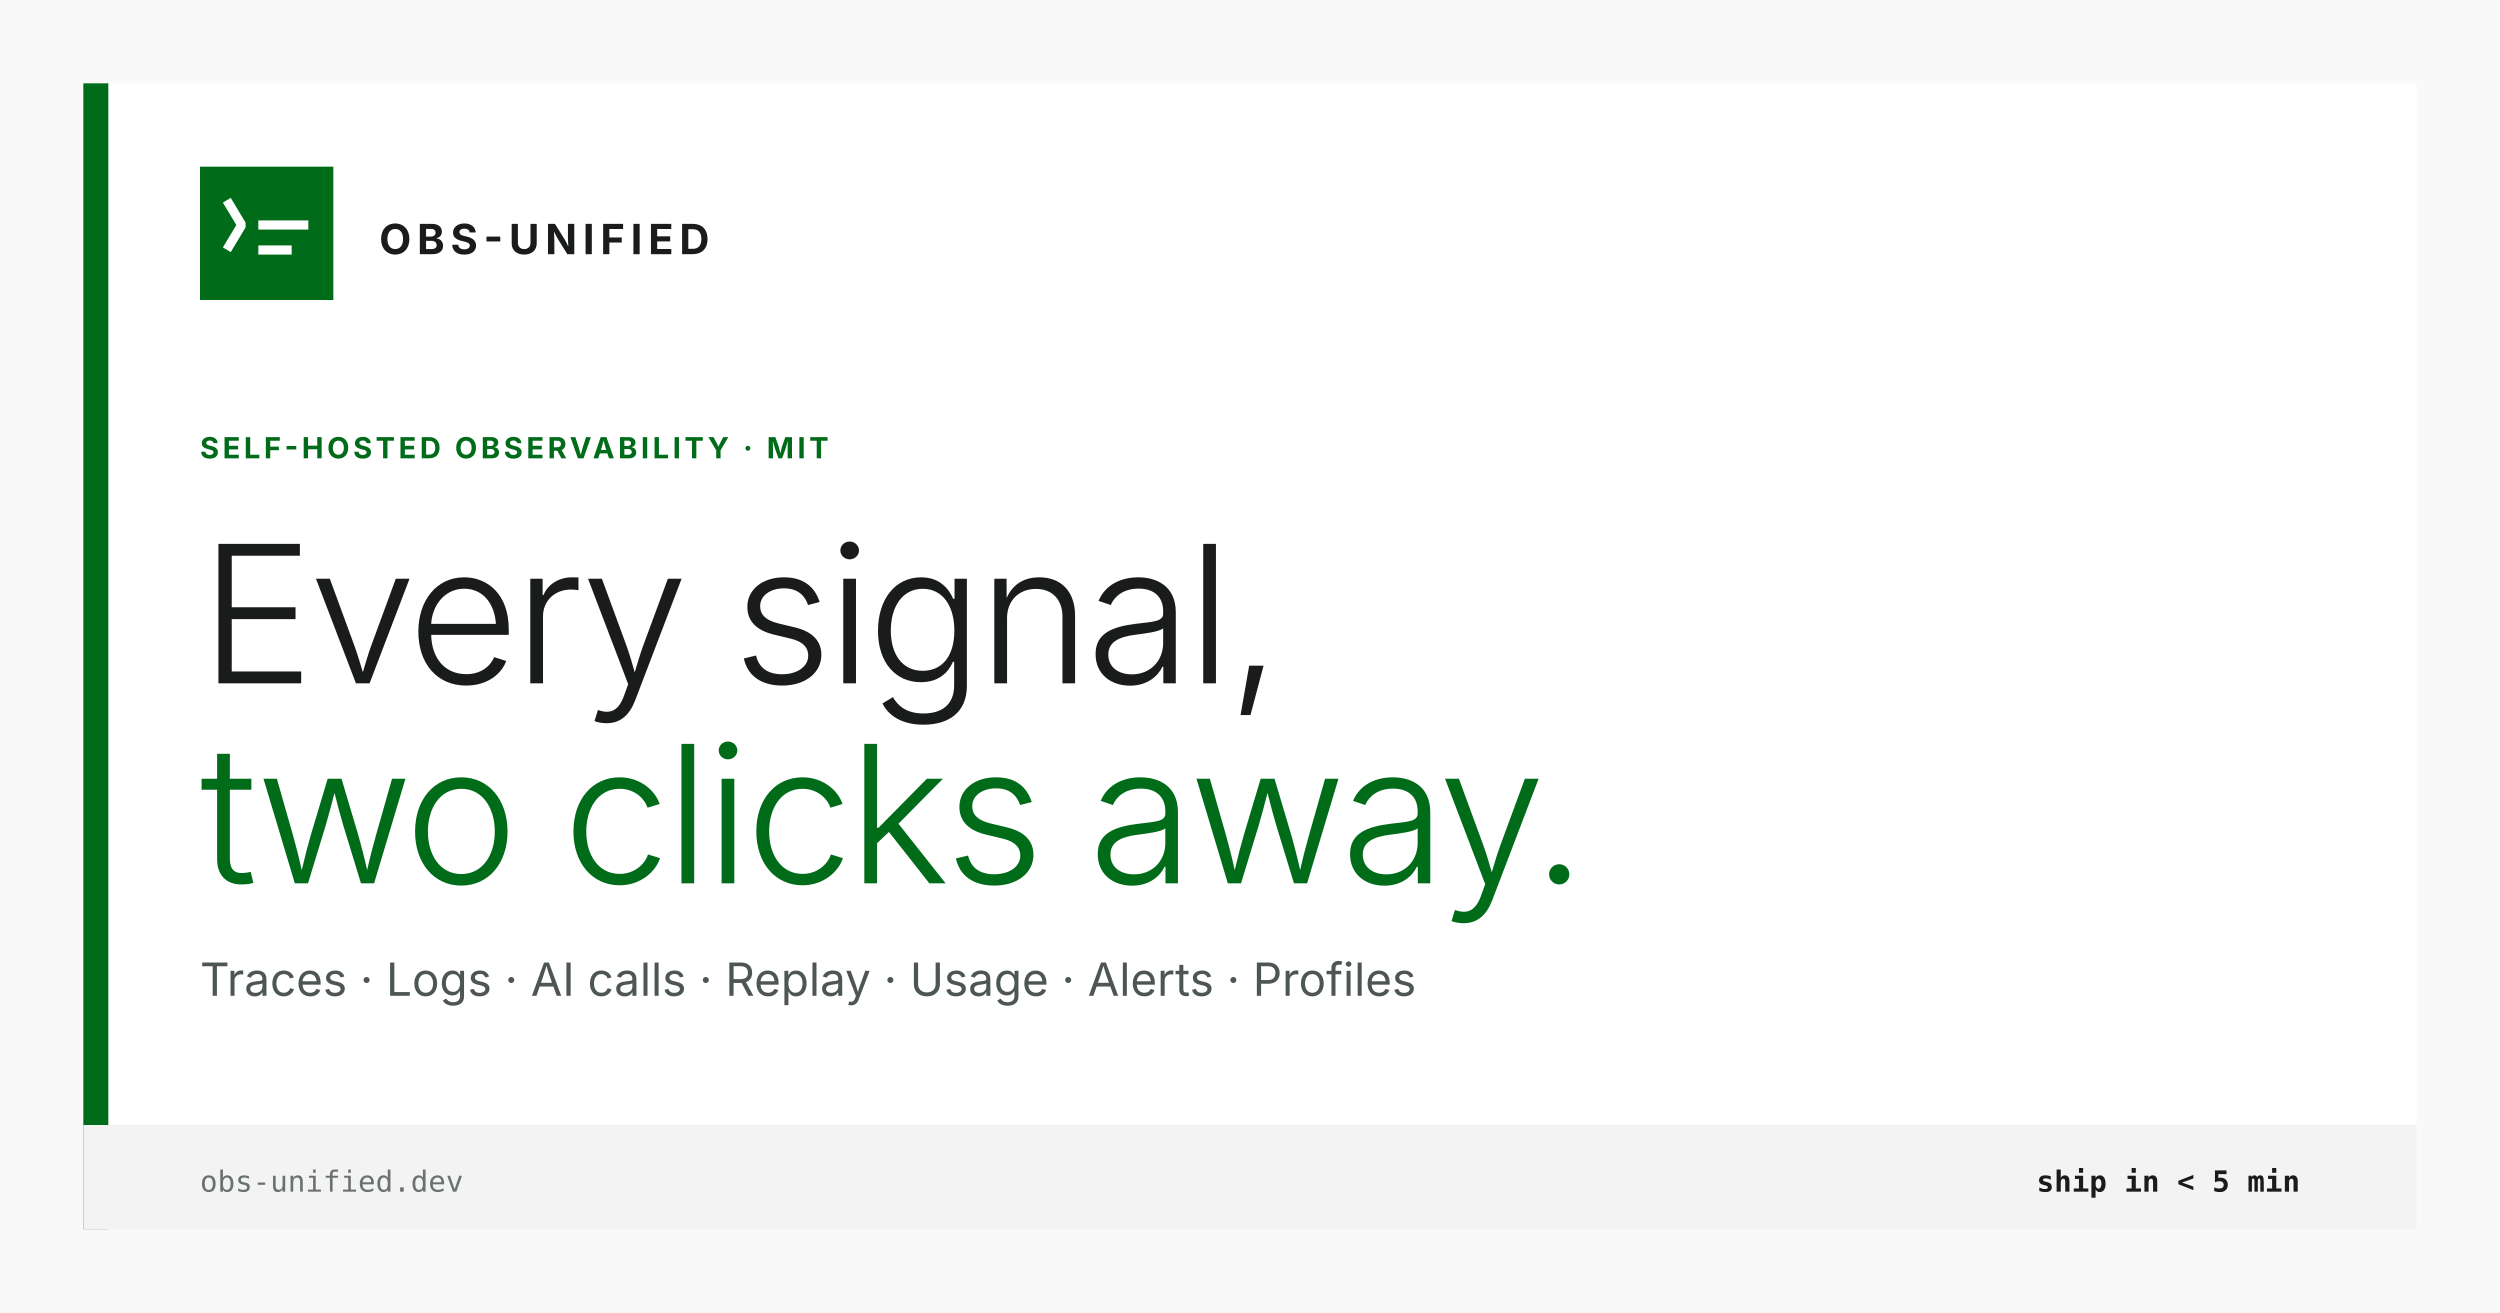
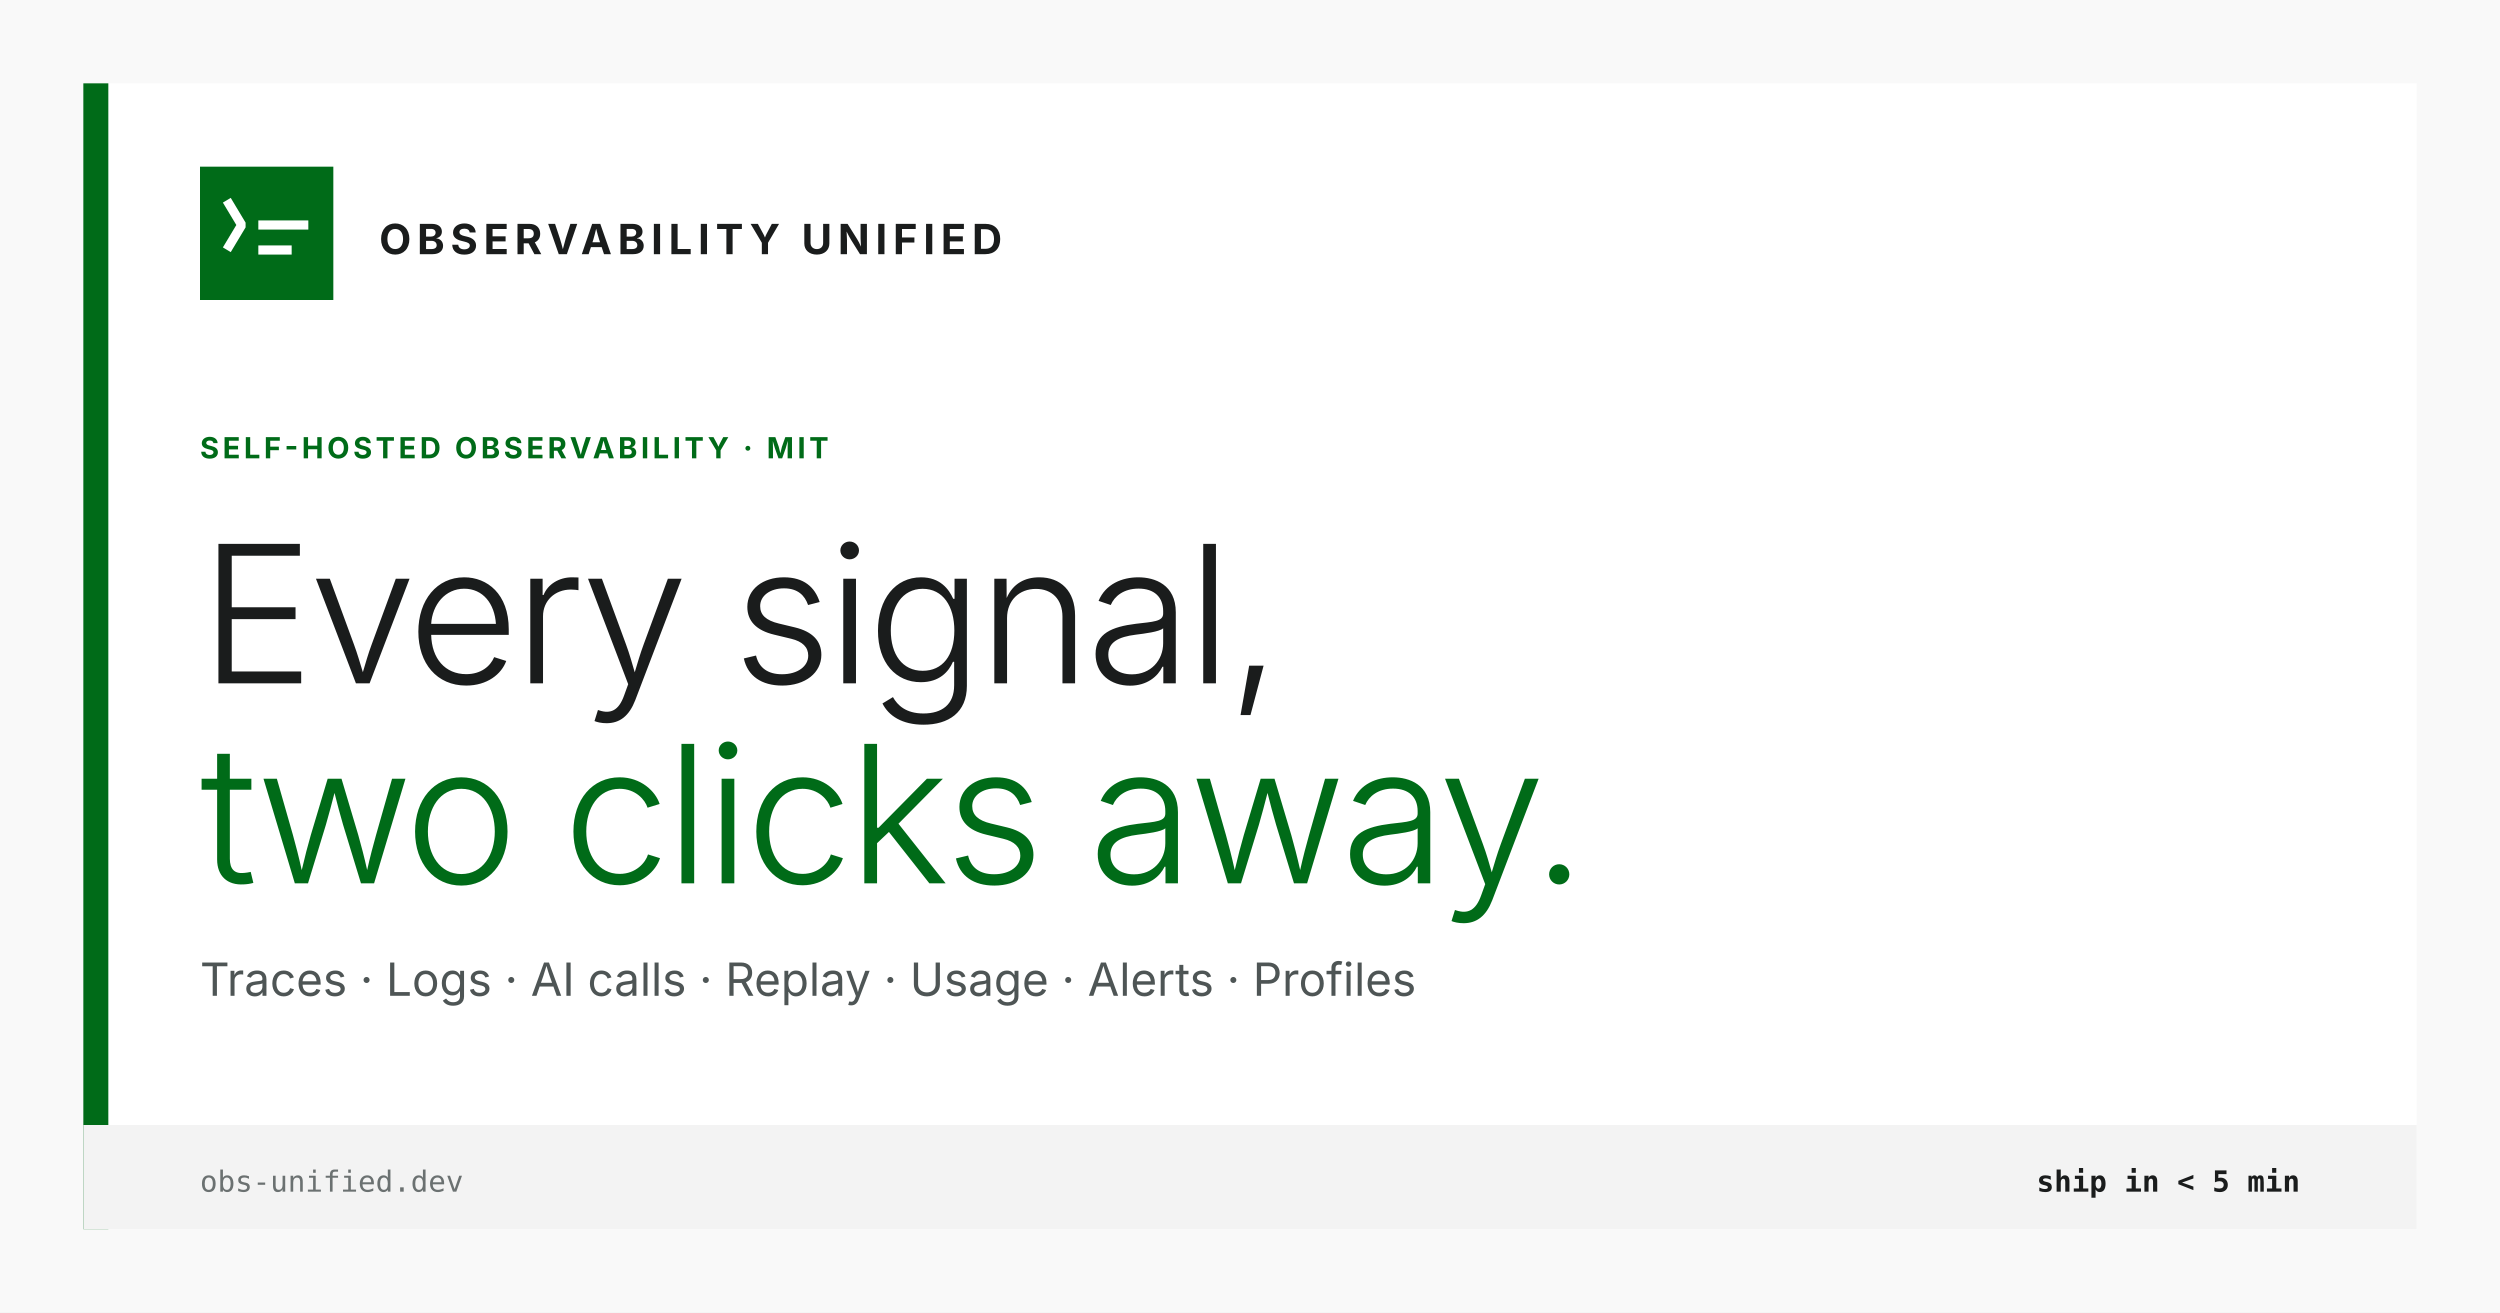
- <svg xmlns="http://www.w3.org/2000/svg" viewBox="0 0 1200 630" width="1200" height="630" role="img" aria-label="obs-unified — every signal, two clicks away">
+ <svg xmlns="http://www.w3.org/2000/svg" viewBox="0 0 1200 630" width="1200" height="630" role="img" aria-label="Observability Unified — one telemetry graph for agentic debugging">
  <rect width="1200" height="630" fill="#F9F9F9" />
  <rect x="40" y="40" width="1120" height="550" fill="#FFFFFF" />
  <rect x="40" y="40" width="12" height="550" fill="#006B18" />
  <g transform="translate(96 80)">
    <rect width="64" height="64" fill="#006B18" />
    <path d="M14 18 L20 28 L14 38" fill="none" stroke="#FFFFFF" stroke-width="4.4" stroke-linejoin="bevel" stroke-linecap="square" />
    <rect x="28" y="25.8" width="24" height="4.4" fill="#FFFFFF" />
    <rect x="28" y="37.8" width="16" height="4.4" fill="#FFFFFF" />
-     <text x="86" y="42" fill="#1A1C1C" font-family="'Inter Variable','Inter',ui-sans-serif,system-ui,sans-serif" font-size="20" font-weight="700" letter-spacing="2.8">OBS-UNIFIED</text>
+     <text x="86" y="42" fill="#1A1C1C" font-family="'Inter Variable','Inter',ui-sans-serif,system-ui,sans-serif" font-size="20" font-weight="700" letter-spacing="2.8">OBSERVABILITY UNIFIED</text>
  </g>
  <text x="96" y="220" fill="#006B18" font-family="'Inter Variable','Inter',ui-sans-serif,system-ui,sans-serif" font-size="14" font-weight="700" letter-spacing="1.7">SELF-HOSTED OBSERVABILITY · MIT</text>
  <text x="96" y="328" fill="#1A1C1C" font-family="'Inter Variable','Inter',ui-sans-serif,system-ui,sans-serif" font-size="92" font-weight="300" letter-spacing="-2.2">Every signal,</text>
  <text x="96" y="424" fill="#006B18" font-family="'Inter Variable','Inter',ui-sans-serif,system-ui,sans-serif" font-size="92" font-weight="300" letter-spacing="-2.2">two clicks away.</text>
  <text x="96" y="478" fill="#4E5555" font-family="'Inter Variable','Inter',ui-sans-serif,system-ui,sans-serif" font-size="22" font-weight="400">Traces · Logs · AI calls · Replay · Usage · Alerts · Profiles</text>
  <rect x="40" y="540" width="1120" height="50" fill="#F3F3F3" />
  <text x="96" y="572" fill="#6B7171" font-family="ui-monospace,SFMono-Regular,Menlo,Consolas,monospace" font-size="14" font-weight="500">obs-unified.dev</text>
  <text x="1104" y="572" text-anchor="end" fill="#1A1C1C" font-family="ui-monospace,SFMono-Regular,Menlo,Consolas,monospace" font-size="14" font-weight="600">ship in &lt; 5 min</text>
</svg>
